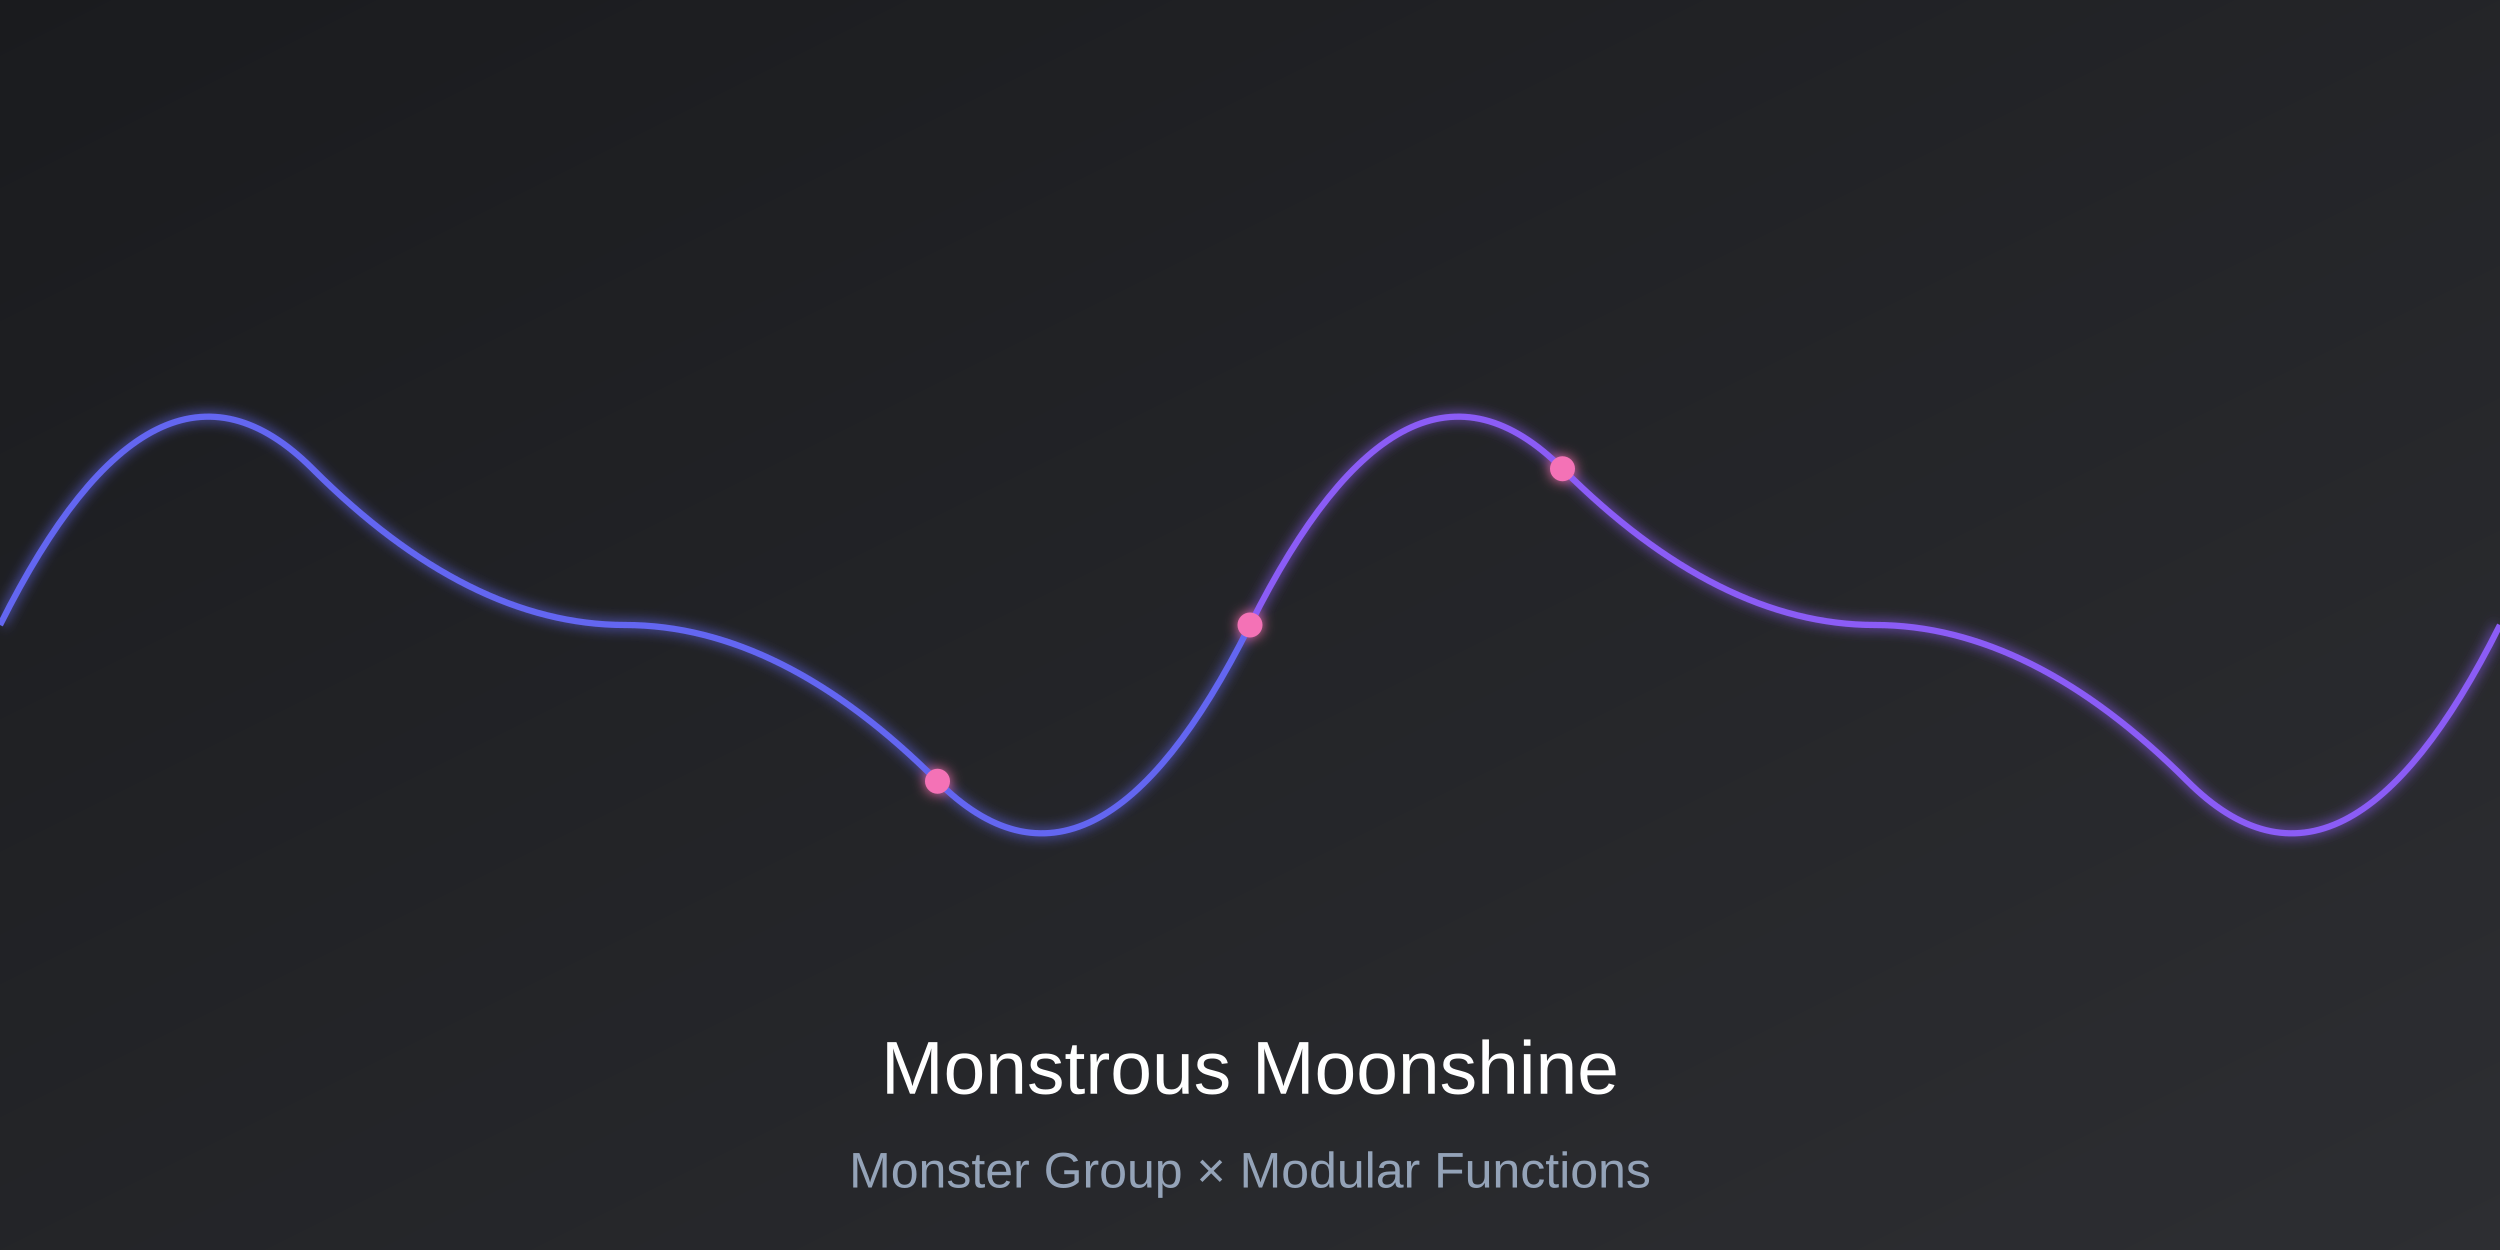
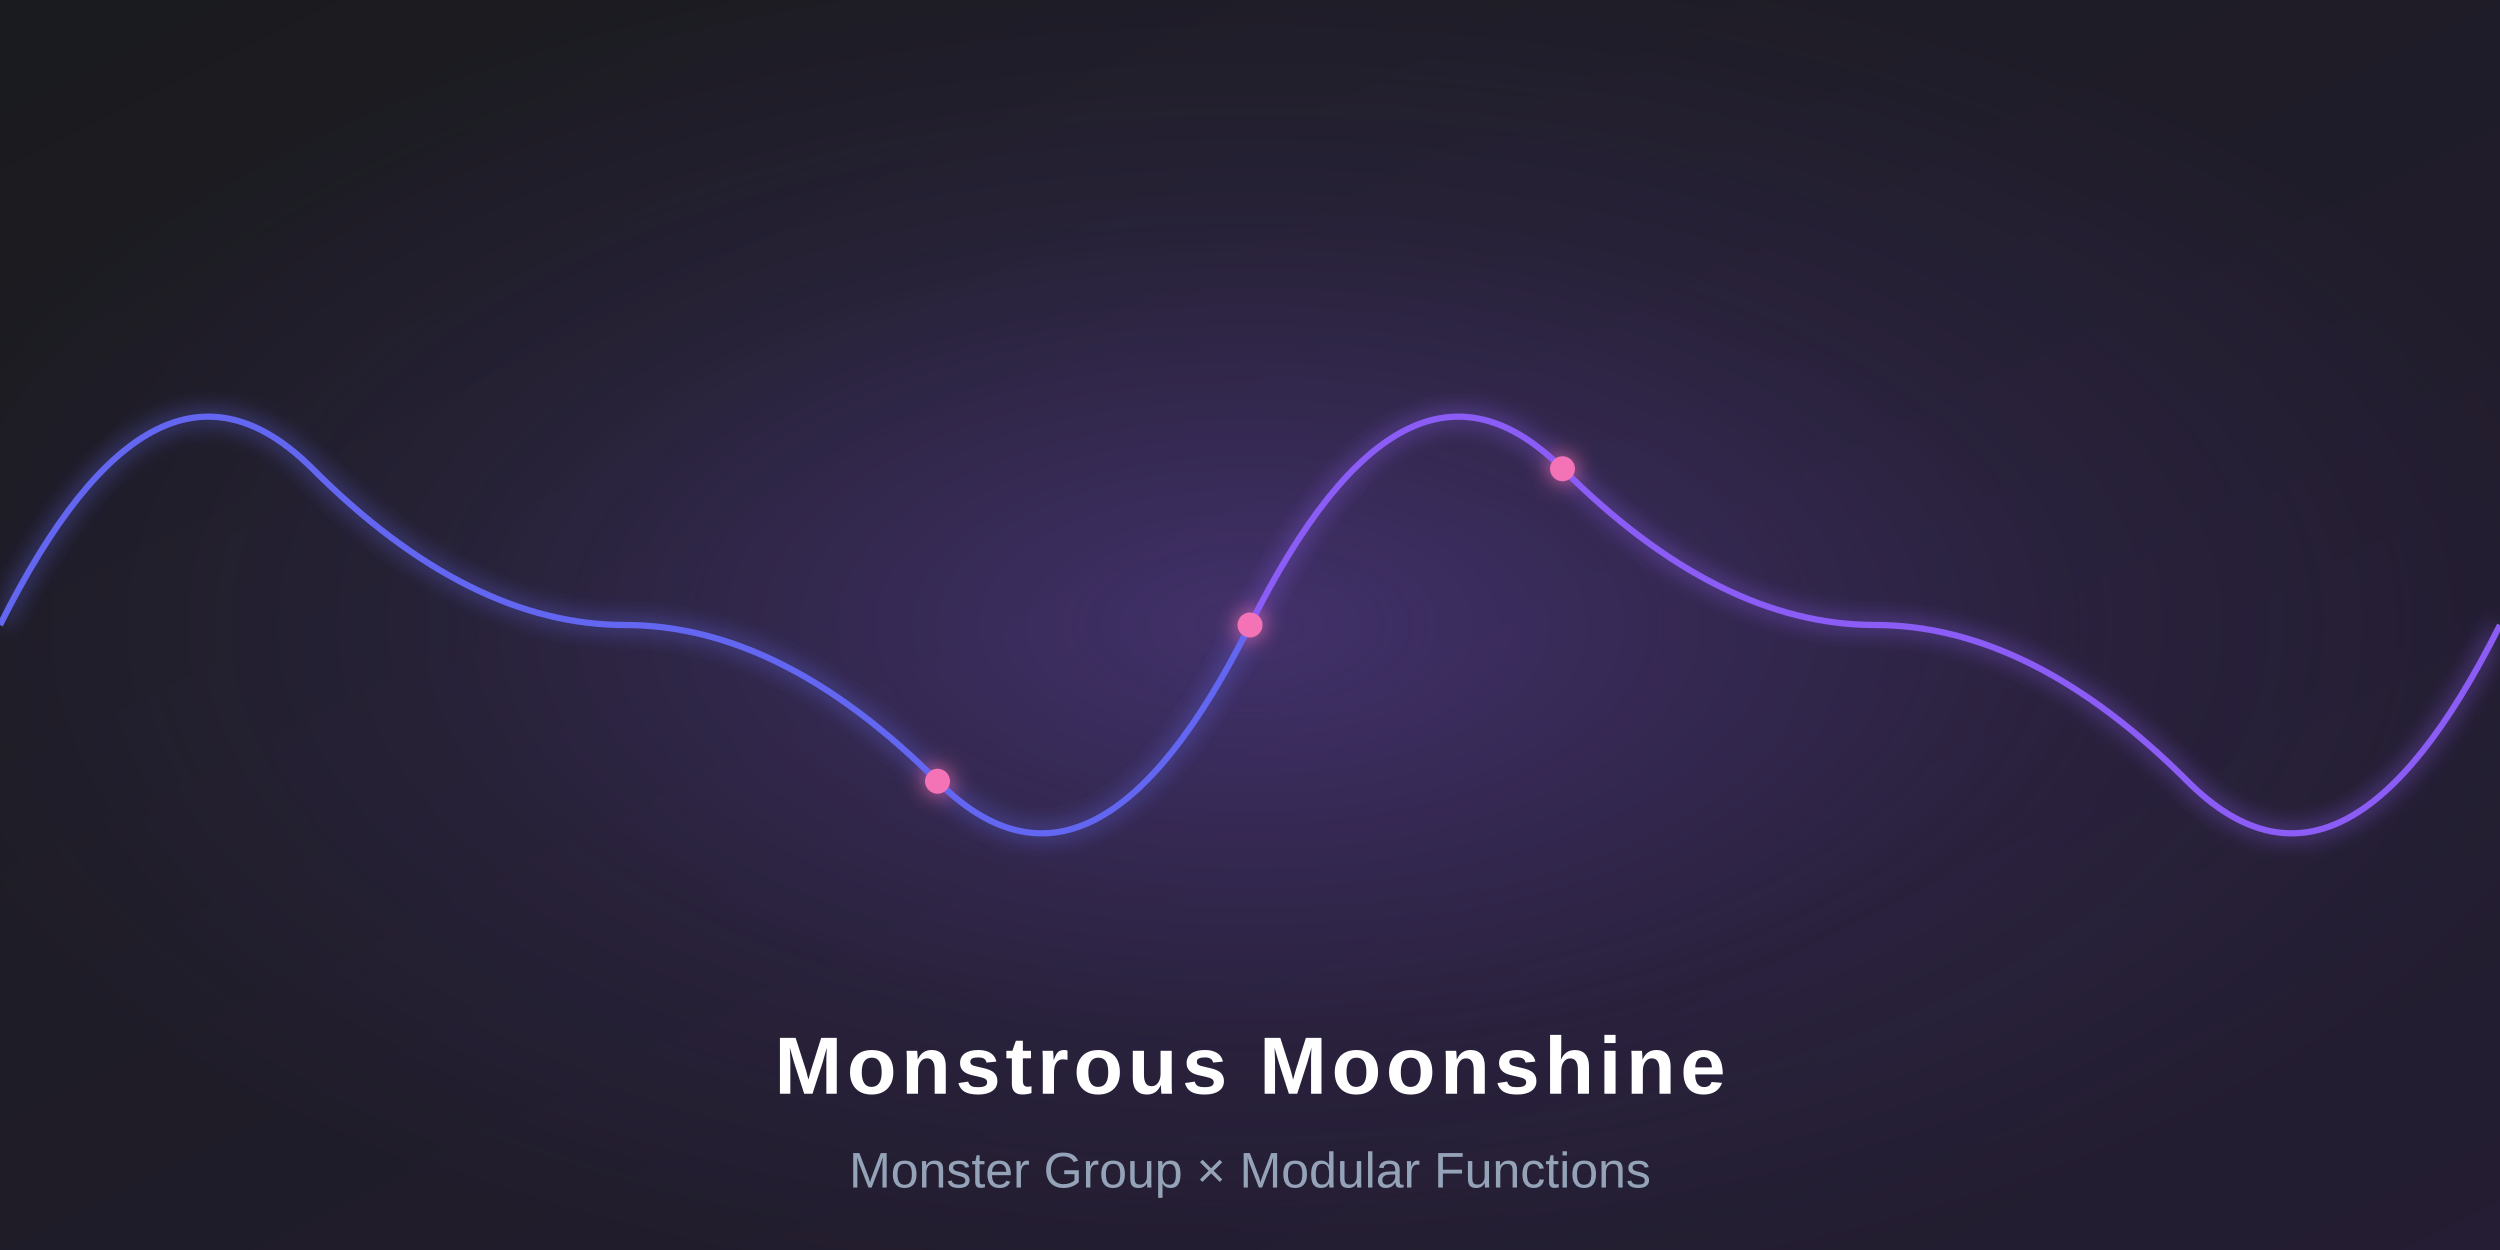
<svg xmlns="http://www.w3.org/2000/svg" width="800" height="400" viewBox="0 0 800 400">
  <defs>
    <linearGradient id="moonGrad" x1="0%" y1="0%" x2="100%" y2="100%">
      <stop offset="0%" style="stop-color:#1a1b1e;stop-opacity:1" />
-       <stop offset="100%" style="stop-color:#2d2e32;stop-opacity:1" />
+       <stop offset="100%" style="stop-color:#241d33;stop-opacity:1" />
    </linearGradient>
+     <radialGradient id="halo" cx="50%" cy="50%" r="55%">
+       <stop offset="0%" stop-color="#8b5cf6" stop-opacity="0.32" />
+       <stop offset="60%" stop-color="#8b5cf6" stop-opacity="0.08" />
+       <stop offset="100%" stop-color="#8b5cf6" stop-opacity="0" />
+     </radialGradient>
    <filter id="glow">
-       <feGaussianBlur stdDeviation="2" result="coloredBlur" />
+       <feGaussianBlur stdDeviation="3.5" result="coloredBlur" />
      <feMerge>
        <feMergeNode in="coloredBlur" />
        <feMergeNode in="SourceGraphic" />
      </feMerge>
    </filter>
  </defs>
  <rect width="800" height="400" fill="url(#moonGrad)" />
+   <rect width="800" height="400" fill="url(#halo)" />
  <g transform="translate(400,200)" filter="url(#glow)">
    <path d="M0,0 Q50,-100 100,-50 T200,0 T300,50 T400,0" stroke="#8b5cf6" fill="none" stroke-width="2">
      <animate attributeName="d" dur="10s" repeatCount="indefinite" values="M0,0 Q50,-100 100,-50 T200,0 T300,50 T400,0;M0,0 Q50,-50 100,-100 T200,-50 T300,0 T400,50;M0,0 Q50,-100 100,-50 T200,0 T300,50 T400,0" />
    </path>
    <path d="M0,0 Q-50,100 -100,50 T-200,0 T-300,-50 T-400,0" stroke="#6366f1" fill="none" stroke-width="2">
      <animate attributeName="d" dur="10s" repeatCount="indefinite" values="M0,0 Q-50,100 -100,50 T-200,0 T-300,-50 T-400,0;M0,0 Q-50,50 -100,100 T-200,50 T-300,0 T-400,-50;M0,0 Q-50,100 -100,50 T-200,0 T-300,-50 T-400,0" />
    </path>
    <circle cx="0" cy="0" r="4" fill="#f472b6" />
    <circle cx="100" cy="-50" r="4" fill="#f472b6" />
    <circle cx="-100" cy="50" r="4" fill="#f472b6" />
  </g>
-   <text x="400" y="350" text-anchor="middle" font-family="Arial,sans-serif" font-size="24" fill="#fff">Monstrous Moonshine</text>
+   <text x="400" y="350" text-anchor="middle" font-family="Arial,sans-serif" font-size="26" font-weight="600" letter-spacing="1.5" fill="#fff">Monstrous Moonshine</text>
  <text x="400" y="380" text-anchor="middle" font-family="Arial,sans-serif" font-size="16" fill="#94a3b8">Monster Group × Modular Functions</text>
</svg>
